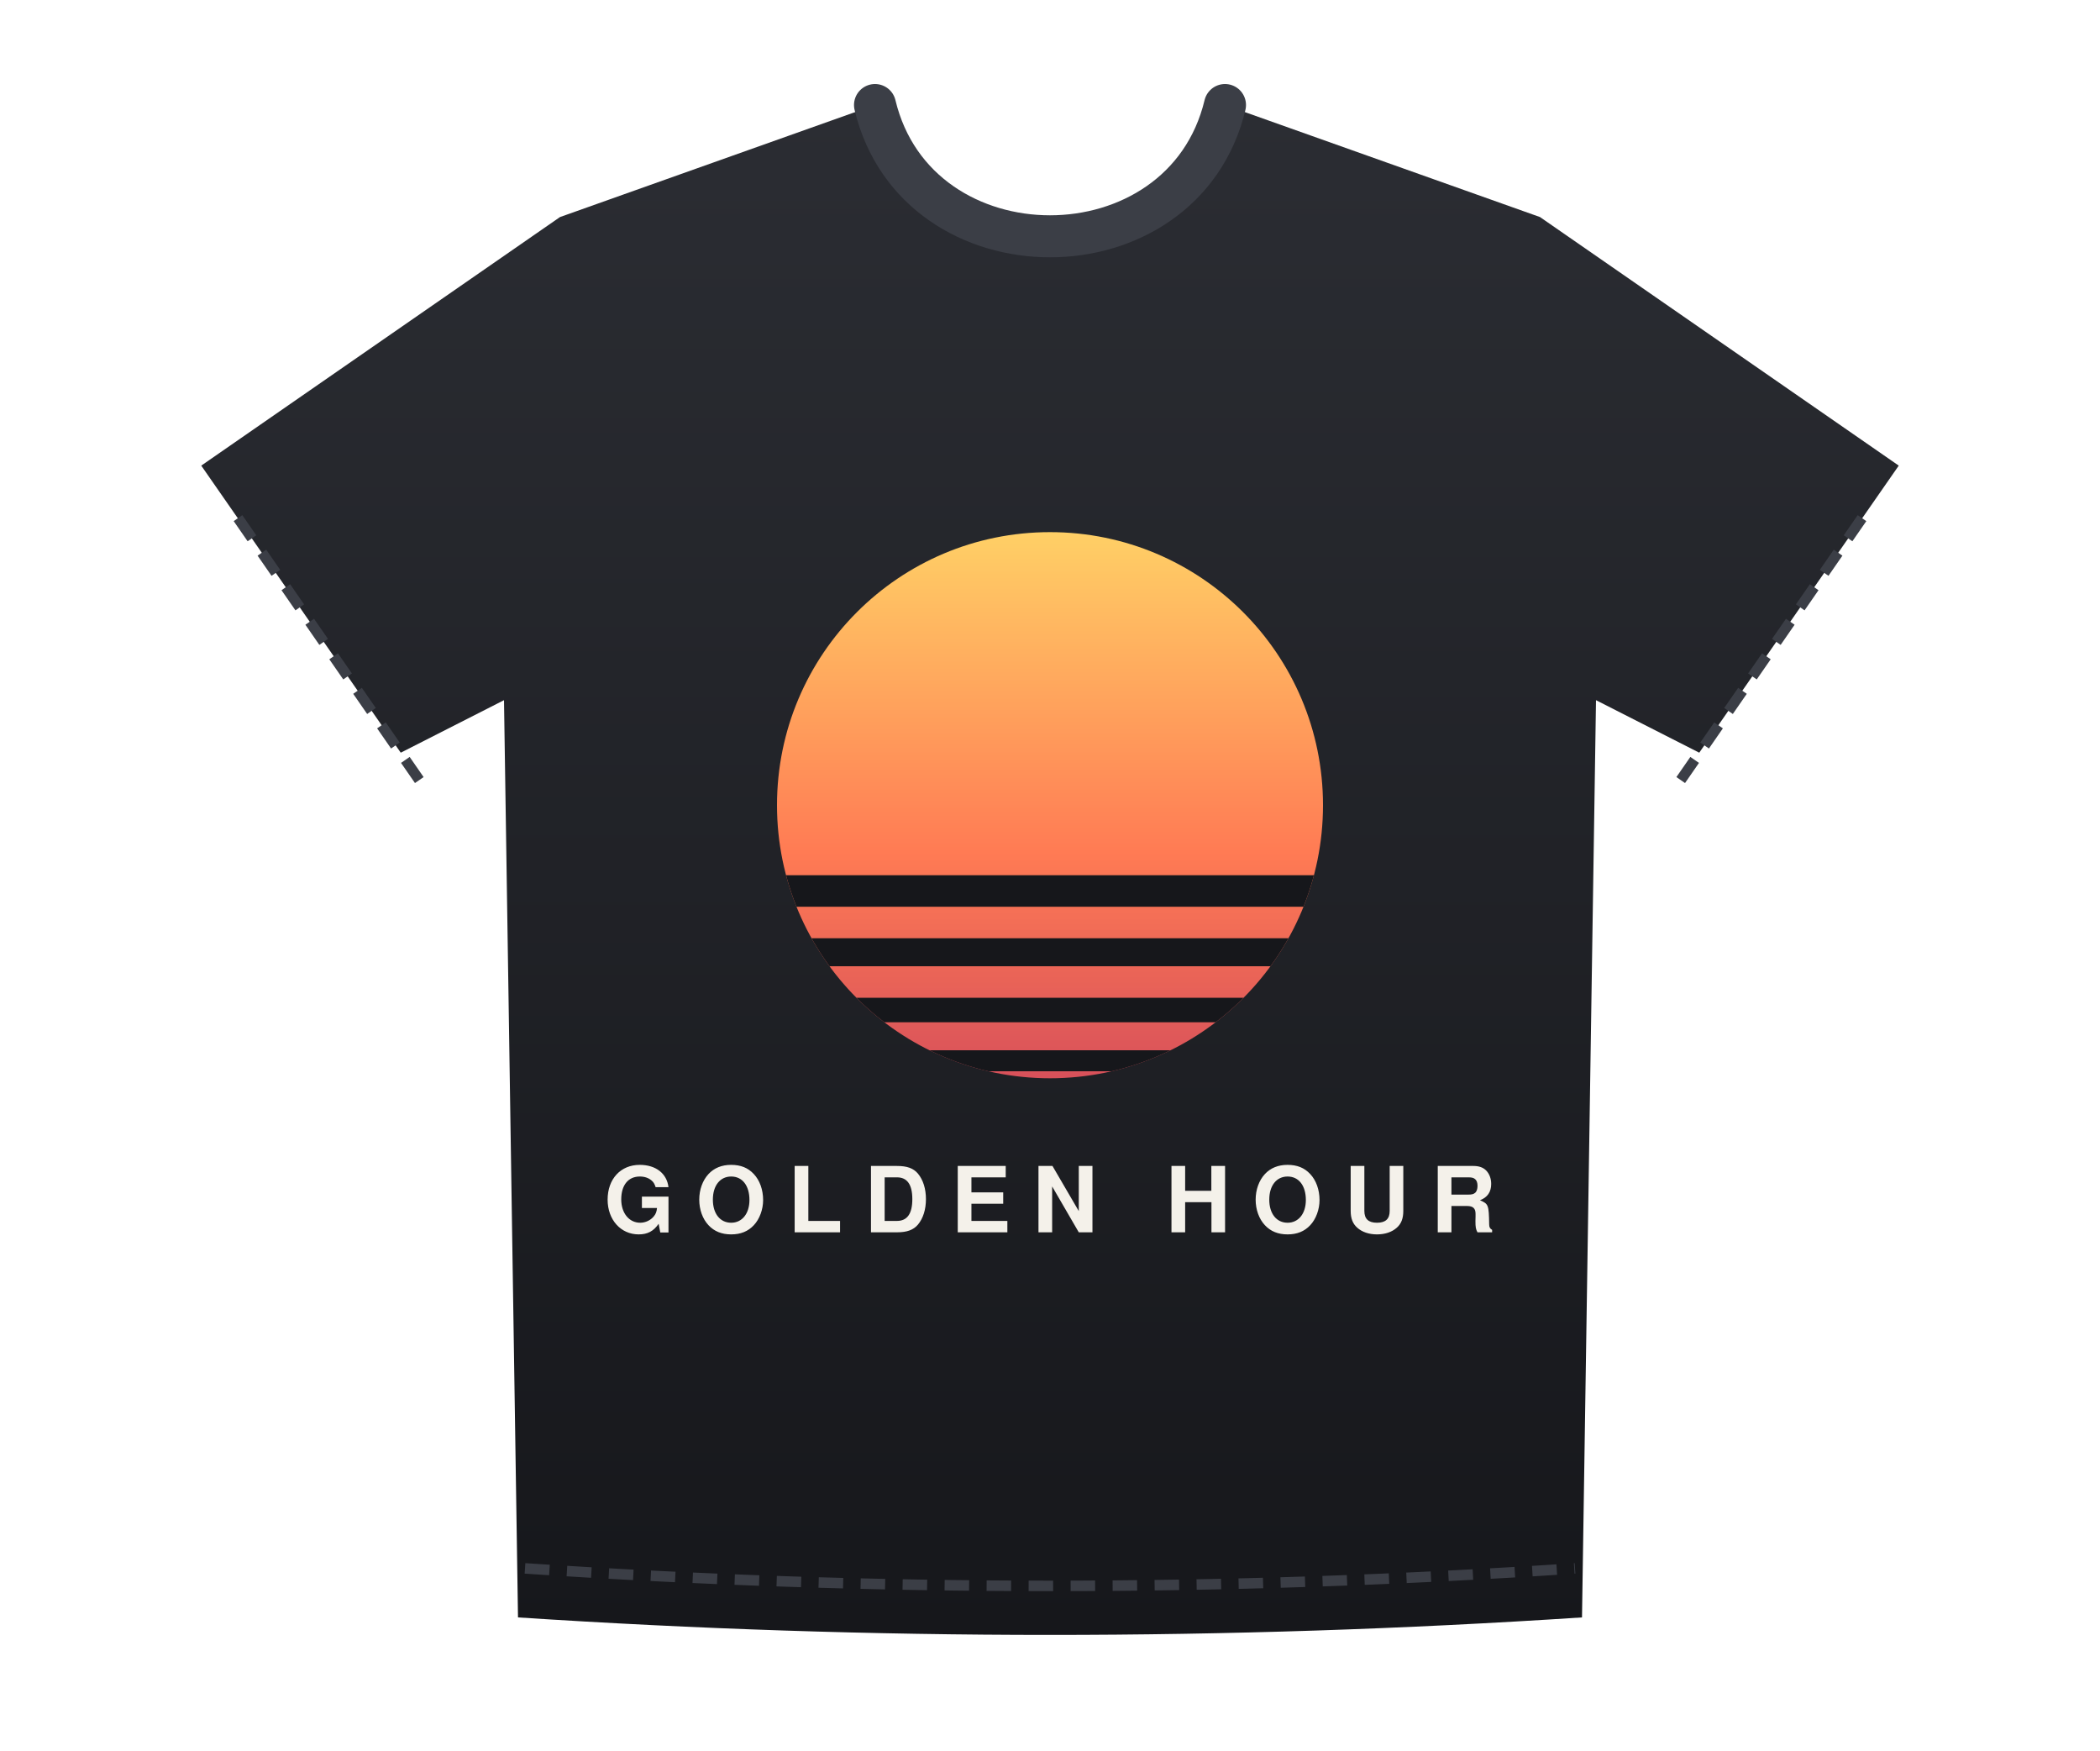
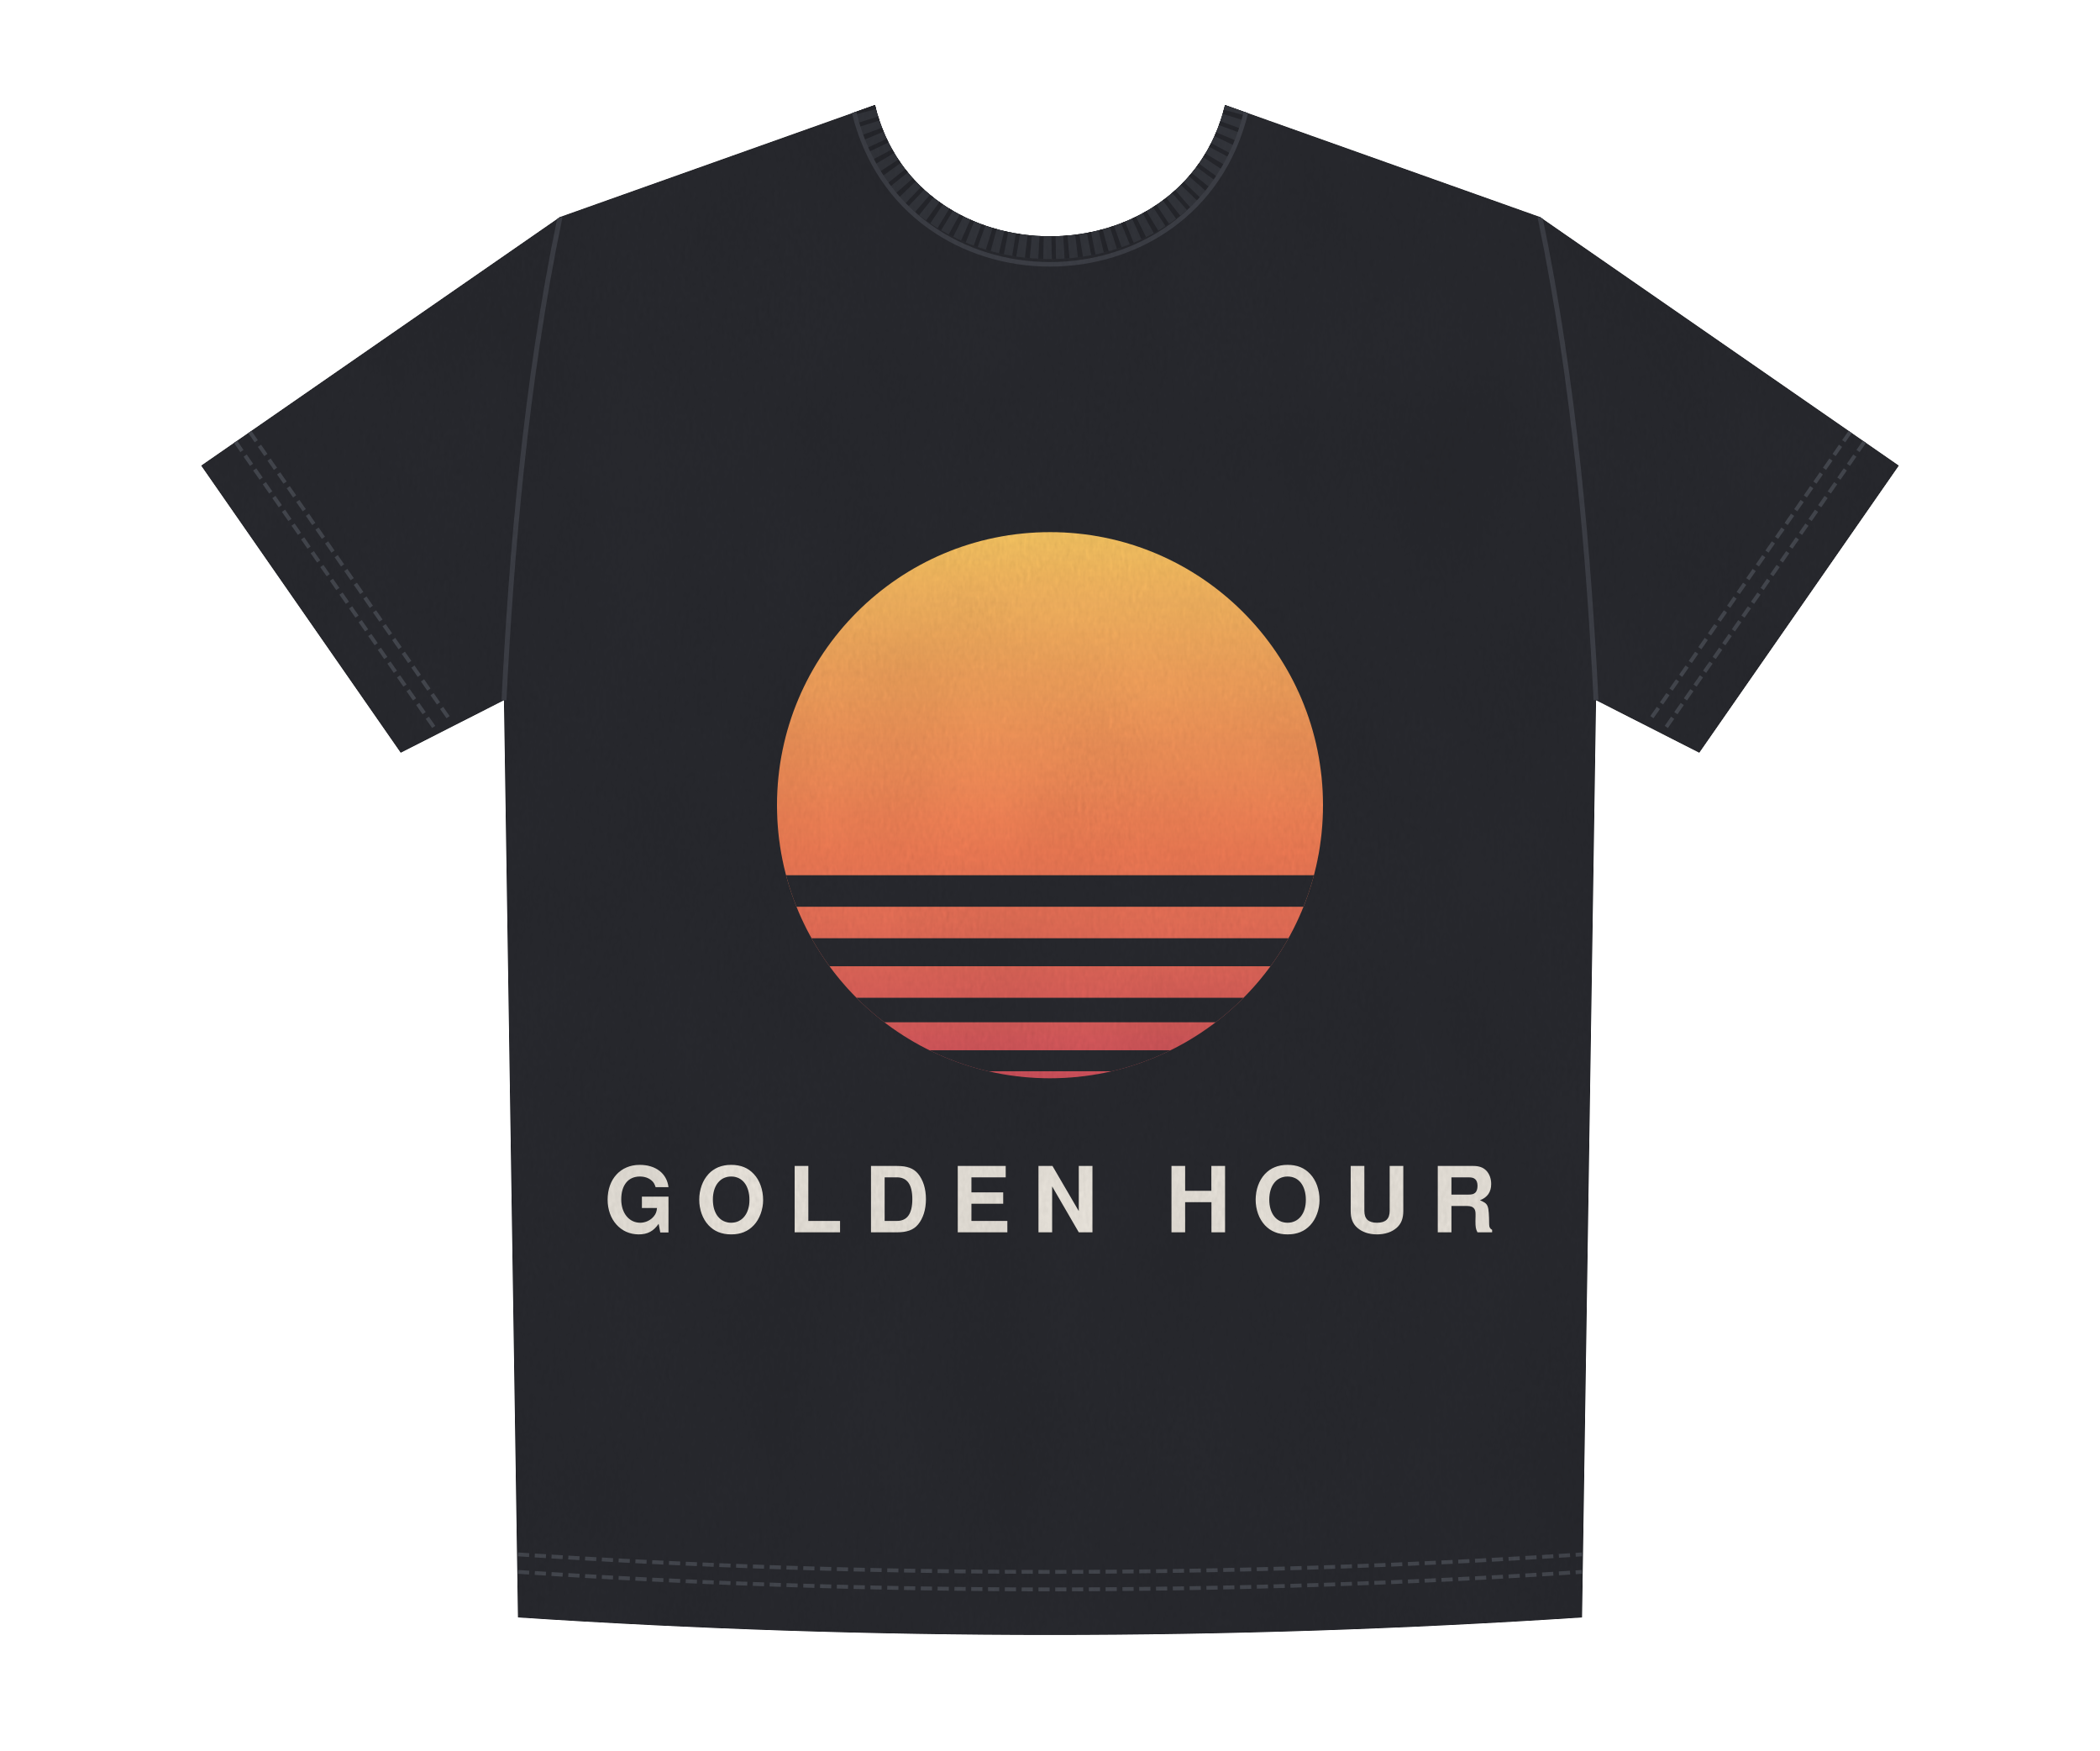
<svg xmlns="http://www.w3.org/2000/svg" viewBox="0 0 600 500" width="600" height="500">
  <defs>
-     <linearGradient id="body" x1="0" y1="0" x2="0" y2="1">
-       <stop offset="0" stop-color="#2b2d33" />
-       <stop offset="1" stop-color="#16171b" />
-     </linearGradient>
+     <filter id="knit" x="0" y="0" width="100%" height="100%" color-interpolation-filters="sRGB">
+       <feTurbulence type="fractalNoise" baseFrequency="0.9 0.45" numOctaves="2" seed="5" result="fine" />
+       <feTurbulence type="fractalNoise" baseFrequency="0.03 0.018" numOctaves="3" seed="9" result="mottle" />
+       <feComposite in="fine" in2="mottle" operator="arithmetic" k2="0.5" k3="0.5" result="mix" />
+       <feColorMatrix in="mix" type="matrix" values="0.33 0.33 0.33 0 0  0.33 0.33 0.33 0 0  0.33 0.33 0.33 0 0  0 0 0 0 0.5" result="grey" />
+       <feComposite in="SourceGraphic" in2="grey" operator="arithmetic" k1="0.5" k2="0.875" />
+     </filter>
    <linearGradient id="sun" x1="0" y1="0" x2="0" y2="1">
-       <stop offset="0" stop-color="#ffd166" />
-       <stop offset="0.55" stop-color="#ff7b54" />
-       <stop offset="1" stop-color="#d1495b" />
+       <stop offset="0" stop-color="#f7c560" />
+       <stop offset="0.55" stop-color="#f07a52" />
+       <stop offset="1" stop-color="#c8485a" />
    </linearGradient>
    <clipPath id="sunClip">
      <circle cx="300" cy="230" r="78" />
    </clipPath>
+     <clipPath id="shape">
+       <path d="M250,30 C262,80 338,80 350,30 L440,62 L542.5,133 L485.5,215 L456,200 L452,462 Q300,472 148,462 L144,200 L114.5,215 L57.5,133 L160,62 Z" />
+     </clipPath>
  </defs>
-   <path d="M250,30 C262,80 338,80 350,30 L440,62 L542.5,133 L485.5,215 L456,200 L452,462 Q300,472 148,462 L144,200 L114.5,215 L57.5,133 L160,62 Z" fill="url(#body)" />
-   <path d="M250,30 C262,80 338,80 350,30" fill="none" stroke="#3b3e46" stroke-width="12" stroke-linecap="round" />
-   <g clip-path="url(#sunClip)">
-     <rect x="200" y="150" width="200" height="170" fill="url(#sun)" />
-     <rect x="200" y="250" width="200" height="9" fill="#16171b" />
-     <rect x="200" y="268" width="200" height="8" fill="#16171b" />
-     <rect x="200" y="285" width="200" height="7" fill="#16171b" />
-     <rect x="200" y="300" width="200" height="6" fill="#16171b" />
+   <g filter="url(#knit)">
+     <path d="M250,30 C262,80 338,80 350,30 L440,62 L542.5,133 L485.5,215 L456,200 L452,462 Q300,472 148,462 L144,200 L114.5,215 L57.5,133 L160,62 Z" fill="#26272c" />
+     <g clip-path="url(#shape)" fill="none">
+       <path d="M250,30 C262,80 338,80 350,30" stroke="#303238" stroke-width="13" />
+       <path d="M250,30 C262,80 338,80 350,30" stroke="#1b1c20" stroke-width="13" stroke-dasharray="1.2 2.2" stroke-opacity="0.6" />
+       <path d="M244,32 C258,90 342,90 356,32" stroke="#3a3c43" stroke-width="1.3" />
+       <path d="M160,62 C150,110 146,160 144,200 M440,62 C450,110 454,160 456,200" stroke="#3a3c43" stroke-width="1.4" />
+       <g stroke="#41444b" stroke-width="1.1" stroke-dasharray="3.2 1.6">
+         <path d="M67.3,126.2 L124.3,208.2 M71.4,123.4 L128.4,205.4" />
+         <path d="M532.7,126.2 L475.7,208.2 M528.6,123.4 L471.6,205.4" />
+         <path d="M148,449 Q300,459 452,449 M148,444 Q300,454 452,444" />
+       </g>
+     </g>
+     <g opacity="0.94">
+       <g clip-path="url(#sunClip)">
+         <rect x="200" y="150" width="200" height="170" fill="url(#sun)" />
+         <rect x="200" y="250" width="200" height="9" fill="#26272c" />
+         <rect x="200" y="268" width="200" height="8" fill="#26272c" />
+         <rect x="200" y="285" width="200" height="7" fill="#26272c" />
+         <rect x="200" y="300" width="200" height="6" fill="#26272c" />
+       </g>
+       <text x="300" y="352" text-anchor="middle" font-family="Helvetica, Arial, sans-serif" font-size="26" font-weight="700" letter-spacing="6" fill="#ebe6dc">GOLDEN HOUR</text>
+     </g>
  </g>
-   <text x="300" y="352" text-anchor="middle" font-family="Helvetica, Arial, sans-serif" font-size="26" font-weight="700" letter-spacing="6" fill="#f4f1ea">GOLDEN HOUR</text>
-   <path d="M68,148 L122,226 M532,148 L478,226 M150,448 Q300,458 450,448" stroke="#3b3e46" stroke-width="3" stroke-dasharray="7 5" fill="none" />
</svg>
